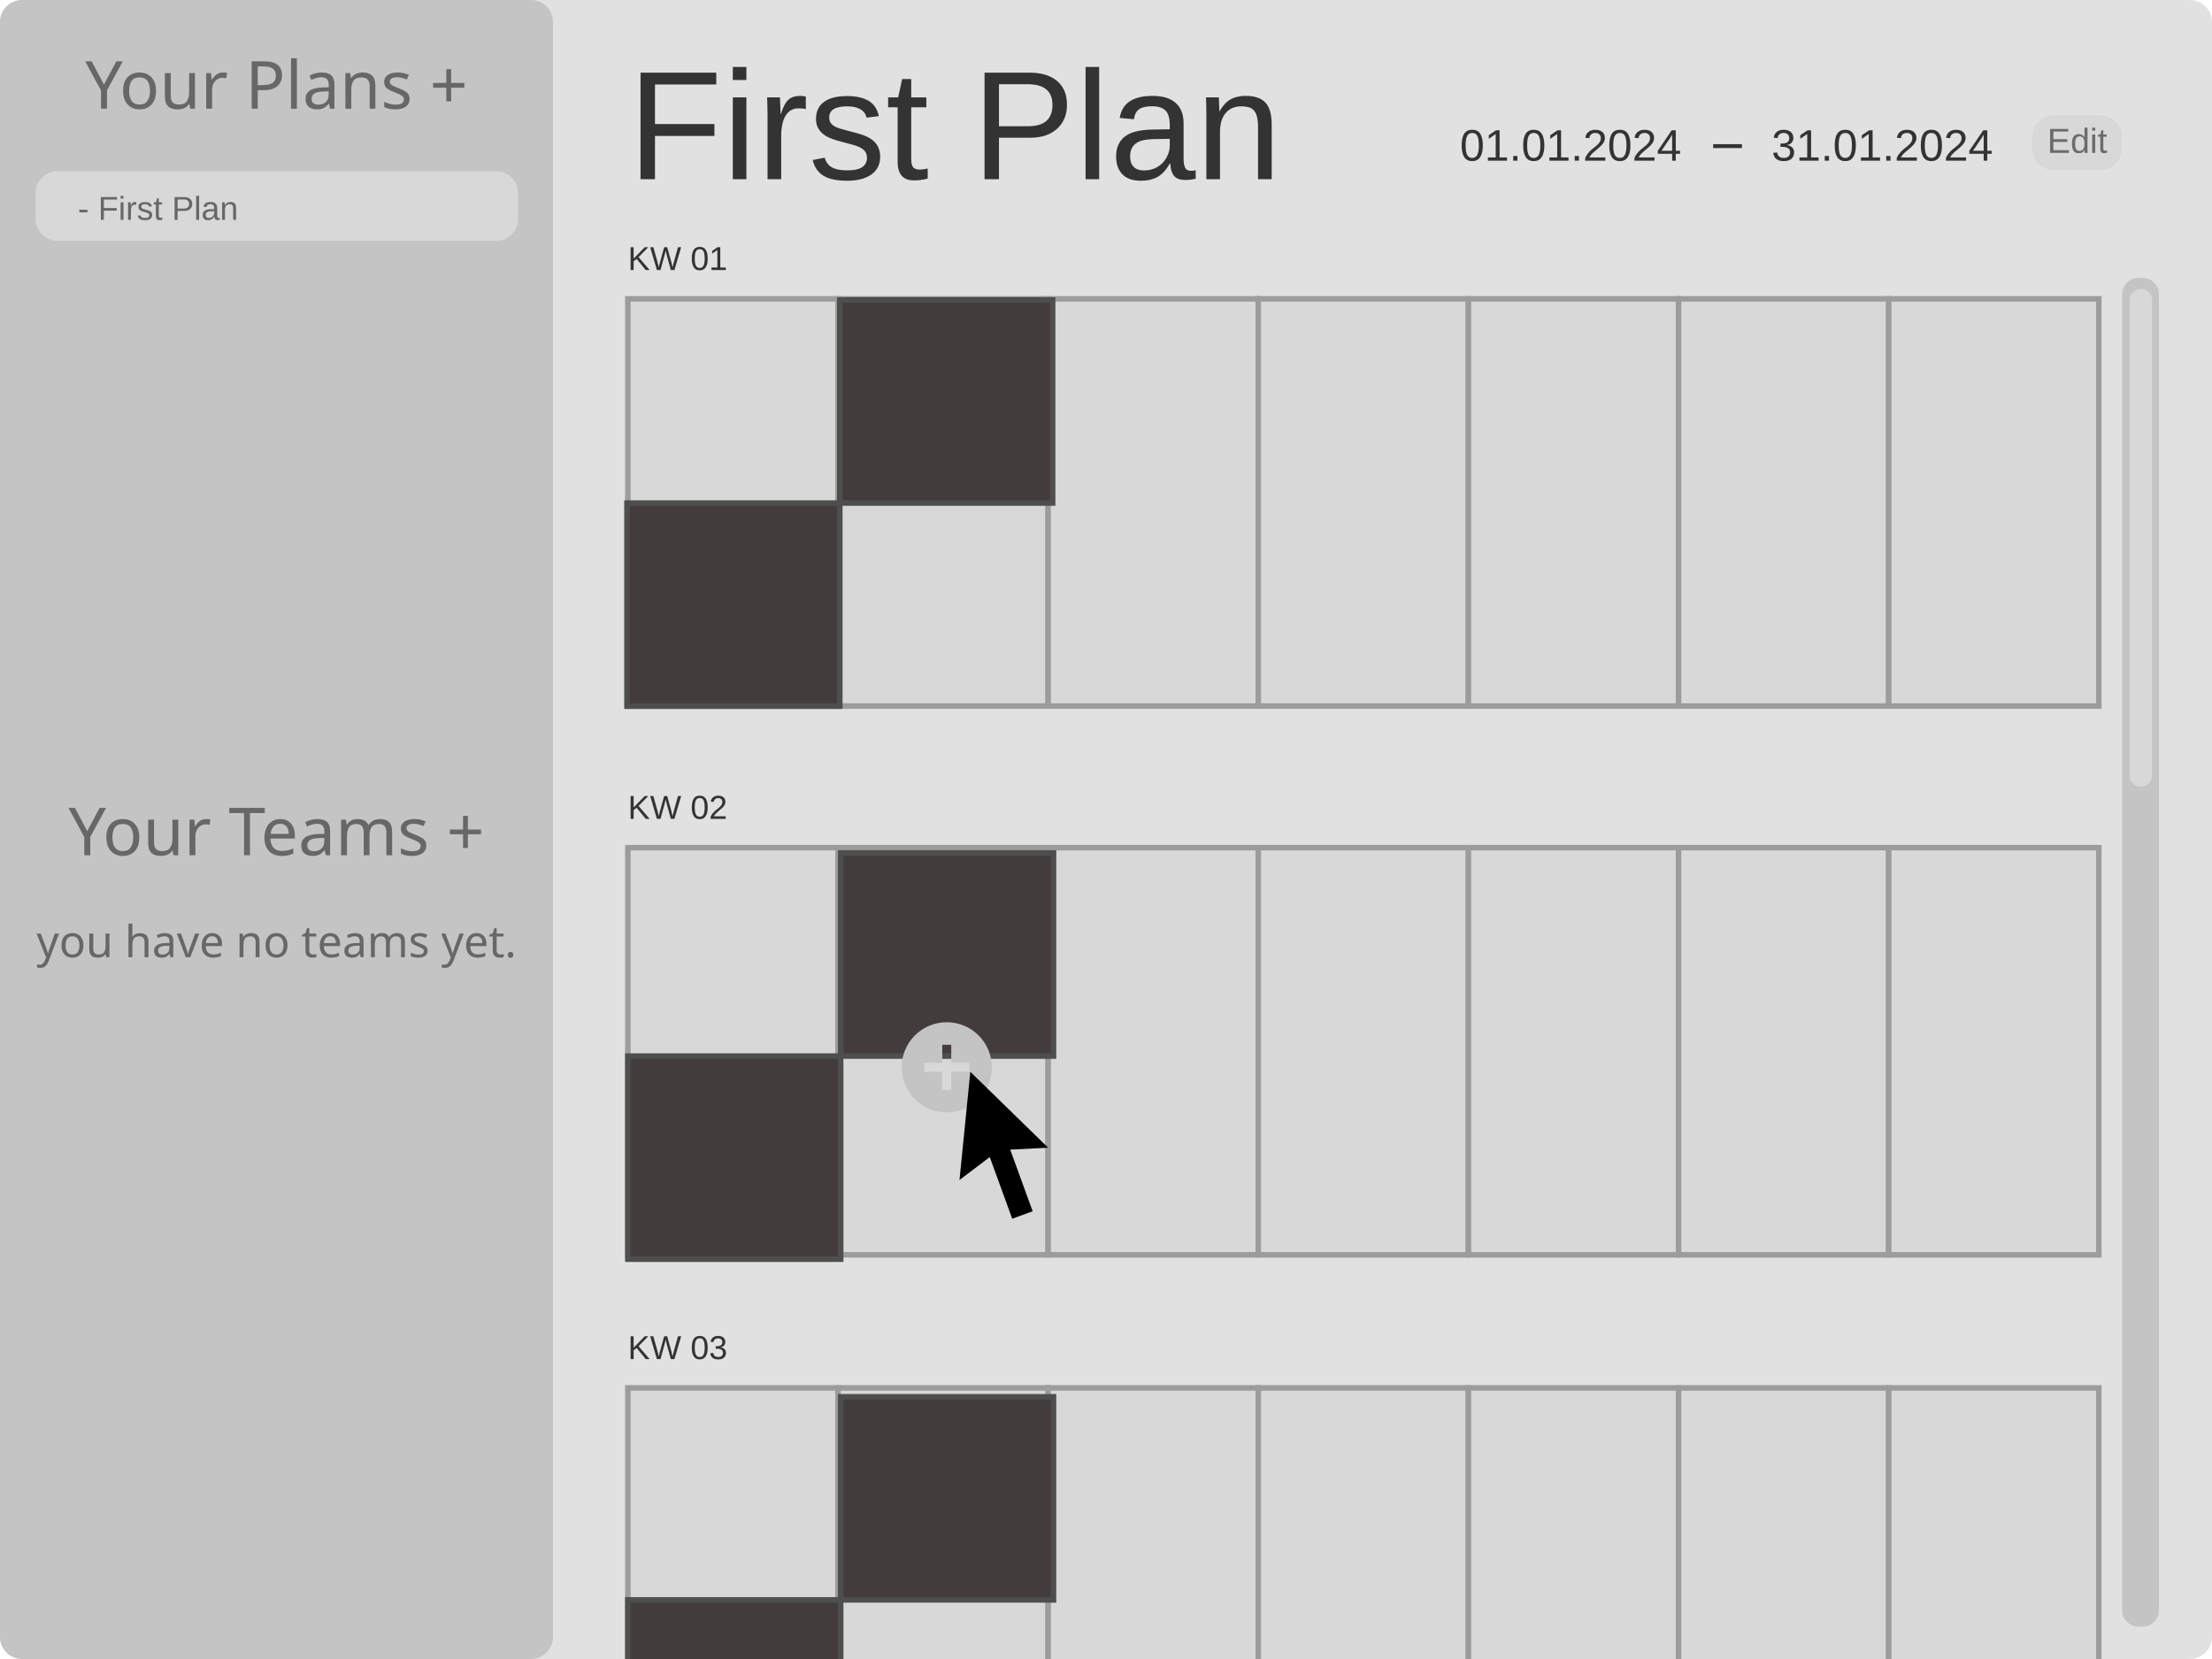
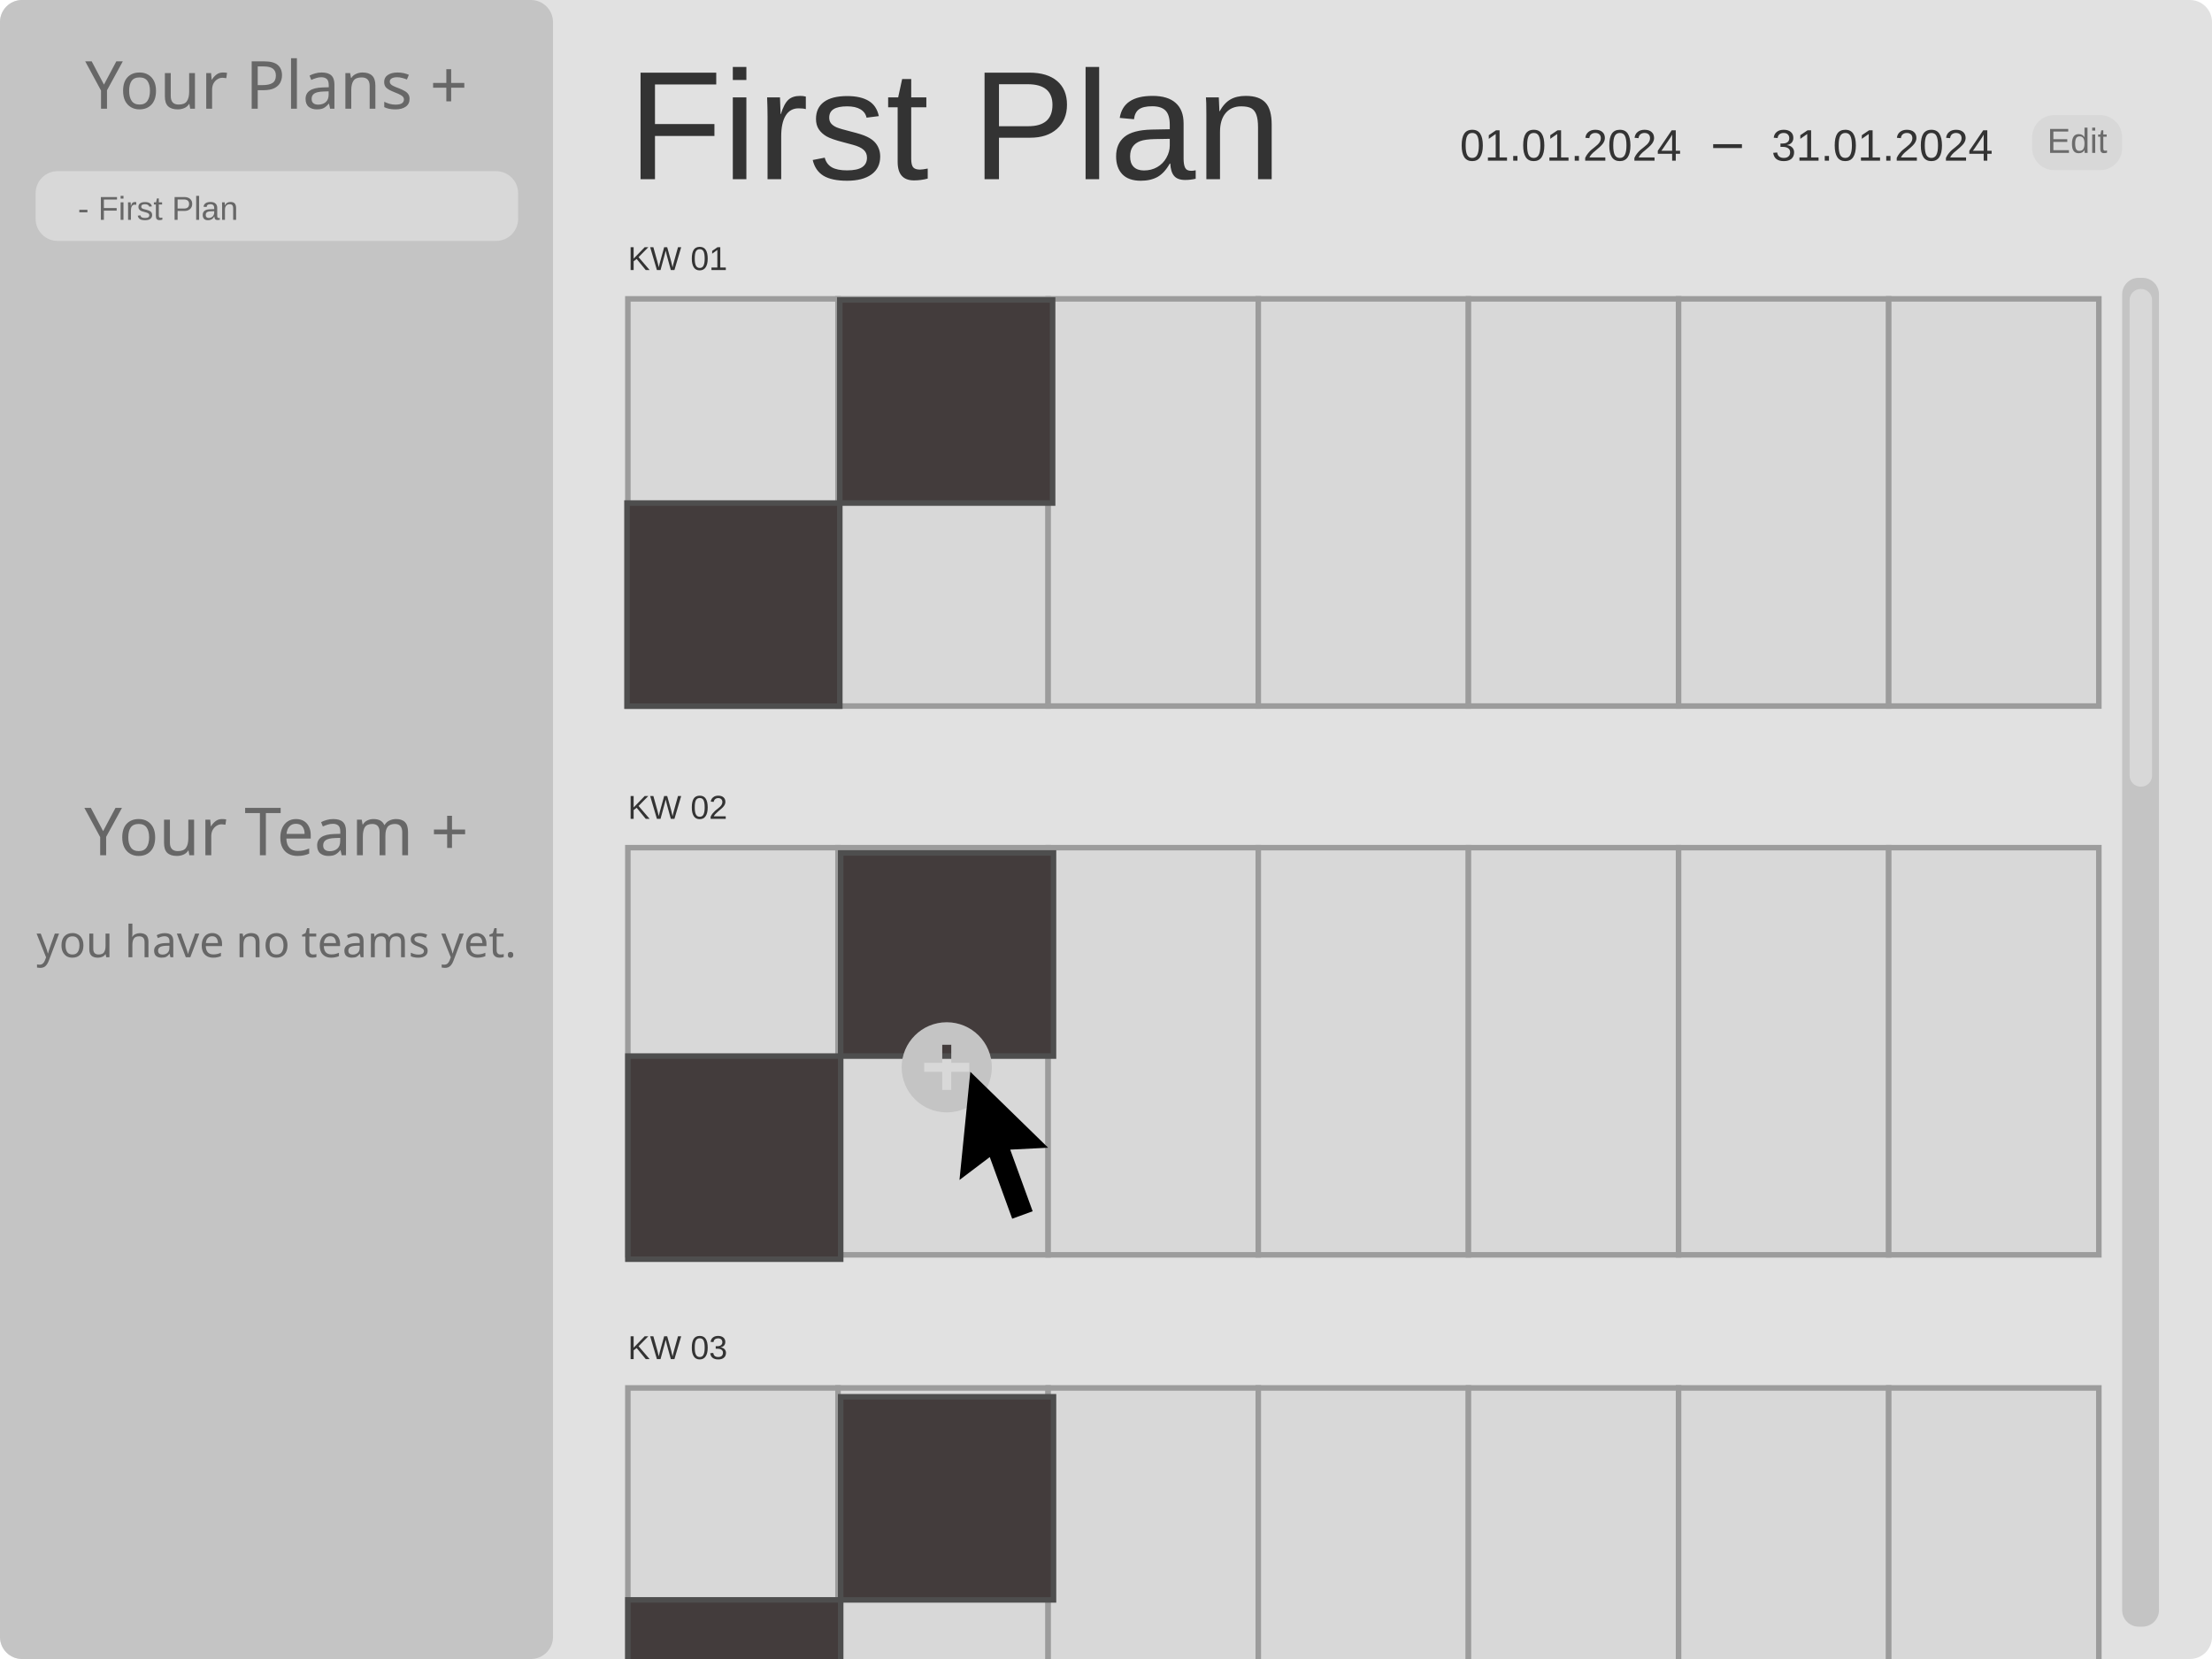
<svg xmlns="http://www.w3.org/2000/svg" xmlns:ns1="https://boxy-svg.com" style="width: 100%; height: 500px" viewBox="0 0 400 300" fill="none">
  <rect width="400px" height="300px" rx="4px" fill="#e1e1e1ff" y="0px" x="0px" />
  <rect x="0" y="0" width="100" height="300" rx="4" fill="#c4c4c4ff" />
  <rect x="6.438" y="30.946" width="87.255" height="12.622" style="fill: rgb(216, 216, 216); stroke-linecap: round;" rx="4" ry="4" />
  <text x="50" y="15" fill="#676767ff" font-family="system-ui, sans-serif" font-size="12" text-anchor="middle" dominant-baseline="central" style="white-space: pre;">Your Plans +</text>
-   <text x="50" y="150" fill="#676767ff" font-family="system-ui, sans-serif" font-size="12" text-anchor="middle" dominant-baseline="central" style="white-space: pre;">Your Teams +</text>
+   <text x="50" y="150" fill="#676767ff" font-family="system-ui, sans-serif" font-size="12" text-anchor="middle" dominant-baseline="central" style="white-space: pre;">Your Team +</text>
  <text x="50" y="170" fill="#676767ff" font-family="system-ui, sans-serif" font-size="8" text-anchor="middle" dominant-baseline="central" style="white-space: pre;">you have no teams yet.</text>
  <text style="fill: rgb(103, 103, 103); font-family: Arial, sans-serif; font-size: 6px; white-space: pre;" x="14.076" y="39.754">- First Plan</text>
  <text style="white-space: pre; fill: rgb(51, 51, 51); font-family: Arial, sans-serif; font-size: 28px;" x="113.536" y="32.402">First Plan</text>
  <text style="white-space: pre; fill: rgb(51, 51, 51); font-family: Arial, sans-serif; font-size: 28px;" x="291.409" y="28.673" transform="matrix(0.761812, 0, 0, 0.321326, 86.84526, 19.60057)">-</text>
  <text style="fill: rgb(51, 51, 51); font-family: Arial, sans-serif; font-size: 8px; white-space: pre;" x="264.002" y="29.058">01.01.2024</text>
  <text style="fill: rgb(51, 51, 51); font-family: Arial, sans-serif; font-size: 8px; white-space: pre;" x="320.339" y="29.058">31.01.2024</text>
  <rect x="367.472" y="20.81" width="16.279" height="9.964" style="stroke-linecap: round; fill: rgb(216, 216, 216);" rx="4" ry="4" />
  <text style="fill: rgb(107, 107, 107); font-family: Arial, sans-serif; font-size: 6.3px; white-space: pre;" x="370.206" y="27.644">Edit</text>
  <rect x="113.536" y="54.044" width="38" height="73.632" style="fill: rgb(216, 216, 216); stroke: rgb(156, 156, 156);" />
  <rect x="151.536" y="54.044" width="38" height="73.632" style="fill: rgb(216, 216, 216); stroke: rgb(156, 156, 156);" />
  <rect x="189.536" y="54.044" width="38" height="73.632" style="fill: rgb(216, 216, 216); stroke: rgb(156, 156, 156);" />
  <rect x="227.536" y="54.044" width="38" height="73.632" style="fill: rgb(216, 216, 216); stroke: rgb(156, 156, 156);" />
  <rect x="265.536" y="54.044" width="38" height="73.632" style="fill: rgb(216, 216, 216); stroke: rgb(156, 156, 156);" />
  <rect x="303.536" y="54.044" width="38" height="73.632" style="fill: rgb(216, 216, 216); stroke: rgb(156, 156, 156);" />
  <rect x="341.536" y="54.044" width="38" height="73.632" style="fill: rgb(216, 216, 216); stroke: rgb(156, 156, 156);" />
  <text style="fill: rgb(51, 51, 51); font-family: Arial, sans-serif; font-size: 6px; white-space: pre;" x="113.536" y="48.831">KW 01</text>
  <rect x="113.536" y="153.283" width="38" height="73.632" style="fill: rgb(216, 216, 216); stroke: rgb(156, 156, 156);" />
  <rect x="151.536" y="153.283" width="38" height="73.632" style="fill: rgb(216, 216, 216); stroke: rgb(156, 156, 156);" />
  <rect x="189.536" y="153.283" width="38" height="73.632" style="fill: rgb(216, 216, 216); stroke: rgb(156, 156, 156);" />
  <rect x="227.536" y="153.283" width="38" height="73.632" style="fill: rgb(216, 216, 216); stroke: rgb(156, 156, 156);" />
  <rect x="265.536" y="153.283" width="38" height="73.632" style="fill: rgb(216, 216, 216); stroke: rgb(156, 156, 156);" />
  <rect x="303.536" y="153.283" width="38" height="73.632" style="fill: rgb(216, 216, 216); stroke: rgb(156, 156, 156);" />
  <rect x="341.536" y="153.283" width="38" height="73.632" style="fill: rgb(216, 216, 216); stroke: rgb(156, 156, 156);" />
  <text style="fill: rgb(51, 51, 51); font-family: Arial, sans-serif; font-size: 6px; white-space: pre;" x="113.536" y="148.07">KW 02</text>
  <rect x="113.536" y="250.98" width="38" height="73.632" style="fill: rgb(216, 216, 216); stroke: rgb(156, 156, 156);" />
  <rect x="151.536" y="250.98" width="38" height="73.632" style="fill: rgb(216, 216, 216); stroke: rgb(156, 156, 156);" />
  <rect x="189.536" y="250.98" width="38" height="73.632" style="fill: rgb(216, 216, 216); stroke: rgb(156, 156, 156);" />
  <rect x="227.536" y="250.98" width="38" height="73.632" style="fill: rgb(216, 216, 216); stroke: rgb(156, 156, 156);" />
  <rect x="265.536" y="250.98" width="38" height="73.632" style="fill: rgb(216, 216, 216); stroke: rgb(156, 156, 156);" />
  <rect x="303.536" y="250.98" width="38" height="73.632" style="fill: rgb(216, 216, 216); stroke: rgb(156, 156, 156);" />
  <rect x="341.536" y="250.98" width="38" height="73.632" style="fill: rgb(216, 216, 216); stroke: rgb(156, 156, 156);" />
  <text style="fill: rgb(51, 51, 51); font-family: Arial, sans-serif; font-size: 6px; white-space: pre;" x="113.536" y="245.767">KW 03</text>
  <rect x="383.751" y="50.237" width="6.663" height="243.917" style="fill: rgb(196, 196, 196); stroke-linecap: round;" rx="3" ry="3" />
  <rect x="385.104" y="52.254" width="4.057" height="90" style="stroke-linecap: round; fill: rgb(216, 216, 216);" rx="2" ry="2" />
  <defs>
    <ns1:grid x="113.378" y="54.24" width="38.485" height="7.346" />
  </defs>
  <rect x="113.378" y="90.97" width="38.485" height="36.73" style="stroke: rgb(78, 78, 78); fill: rgb(67, 60, 60);" />
  <rect x="151.863" y="54.24" width="38.485" height="36.73" style="stroke: rgb(78, 78, 78); stroke-width: 1; fill: rgb(67, 60, 60);" />
  <rect x="113.536" y="190.972" width="38.485" height="36.73" style="stroke: rgb(78, 78, 78); stroke-width: 1; fill: rgb(67, 60, 60);" />
  <rect x="152.021" y="154.242" width="38.485" height="36.73" style="stroke: rgb(78, 78, 78); stroke-width: 1; fill: rgb(67, 60, 60);" />
  <g transform="matrix(0.815299, 0, 0, 0.815299, 161.4189, 183.2234)" style="">
    <path d="M12 22C6.477 22 2 17.523 2 12C2 6.477 6.477 2 12 2C17.523 2 22 6.477 22 12C22 17.523 17.523 22 12 22ZM11 11H7V13H11V17H13V13H17V11H13V7H11V11Z" style="fill: rgb(196, 196, 196);" />
  </g>
  <rect x="113.536" y="289.312" width="38.485" height="36.73" style="stroke: rgb(78, 78, 78); stroke-width: 1; fill: rgb(67, 60, 60);" />
  <rect x="152.021" y="252.582" width="38.485" height="36.73" style="stroke: rgb(78, 78, 78); stroke-width: 1; fill: rgb(67, 60, 60);" />
  <rect y="300" width="400" height="36.672" style="fill: rgb(255, 255, 255);" />
  <g transform="matrix(1.312127, 0, 0, 1.312127, 164.4298, 191.6711)" style="">
    <path d="M13.909 12.36L17.001 20.854L14.182 21.88L11.09 13.386L6.918 16.542L8.409 1.633L19.134 12.096L13.909 12.36Z" style="fill: rgb(0, 0, 0);" />
  </g>
</svg>
